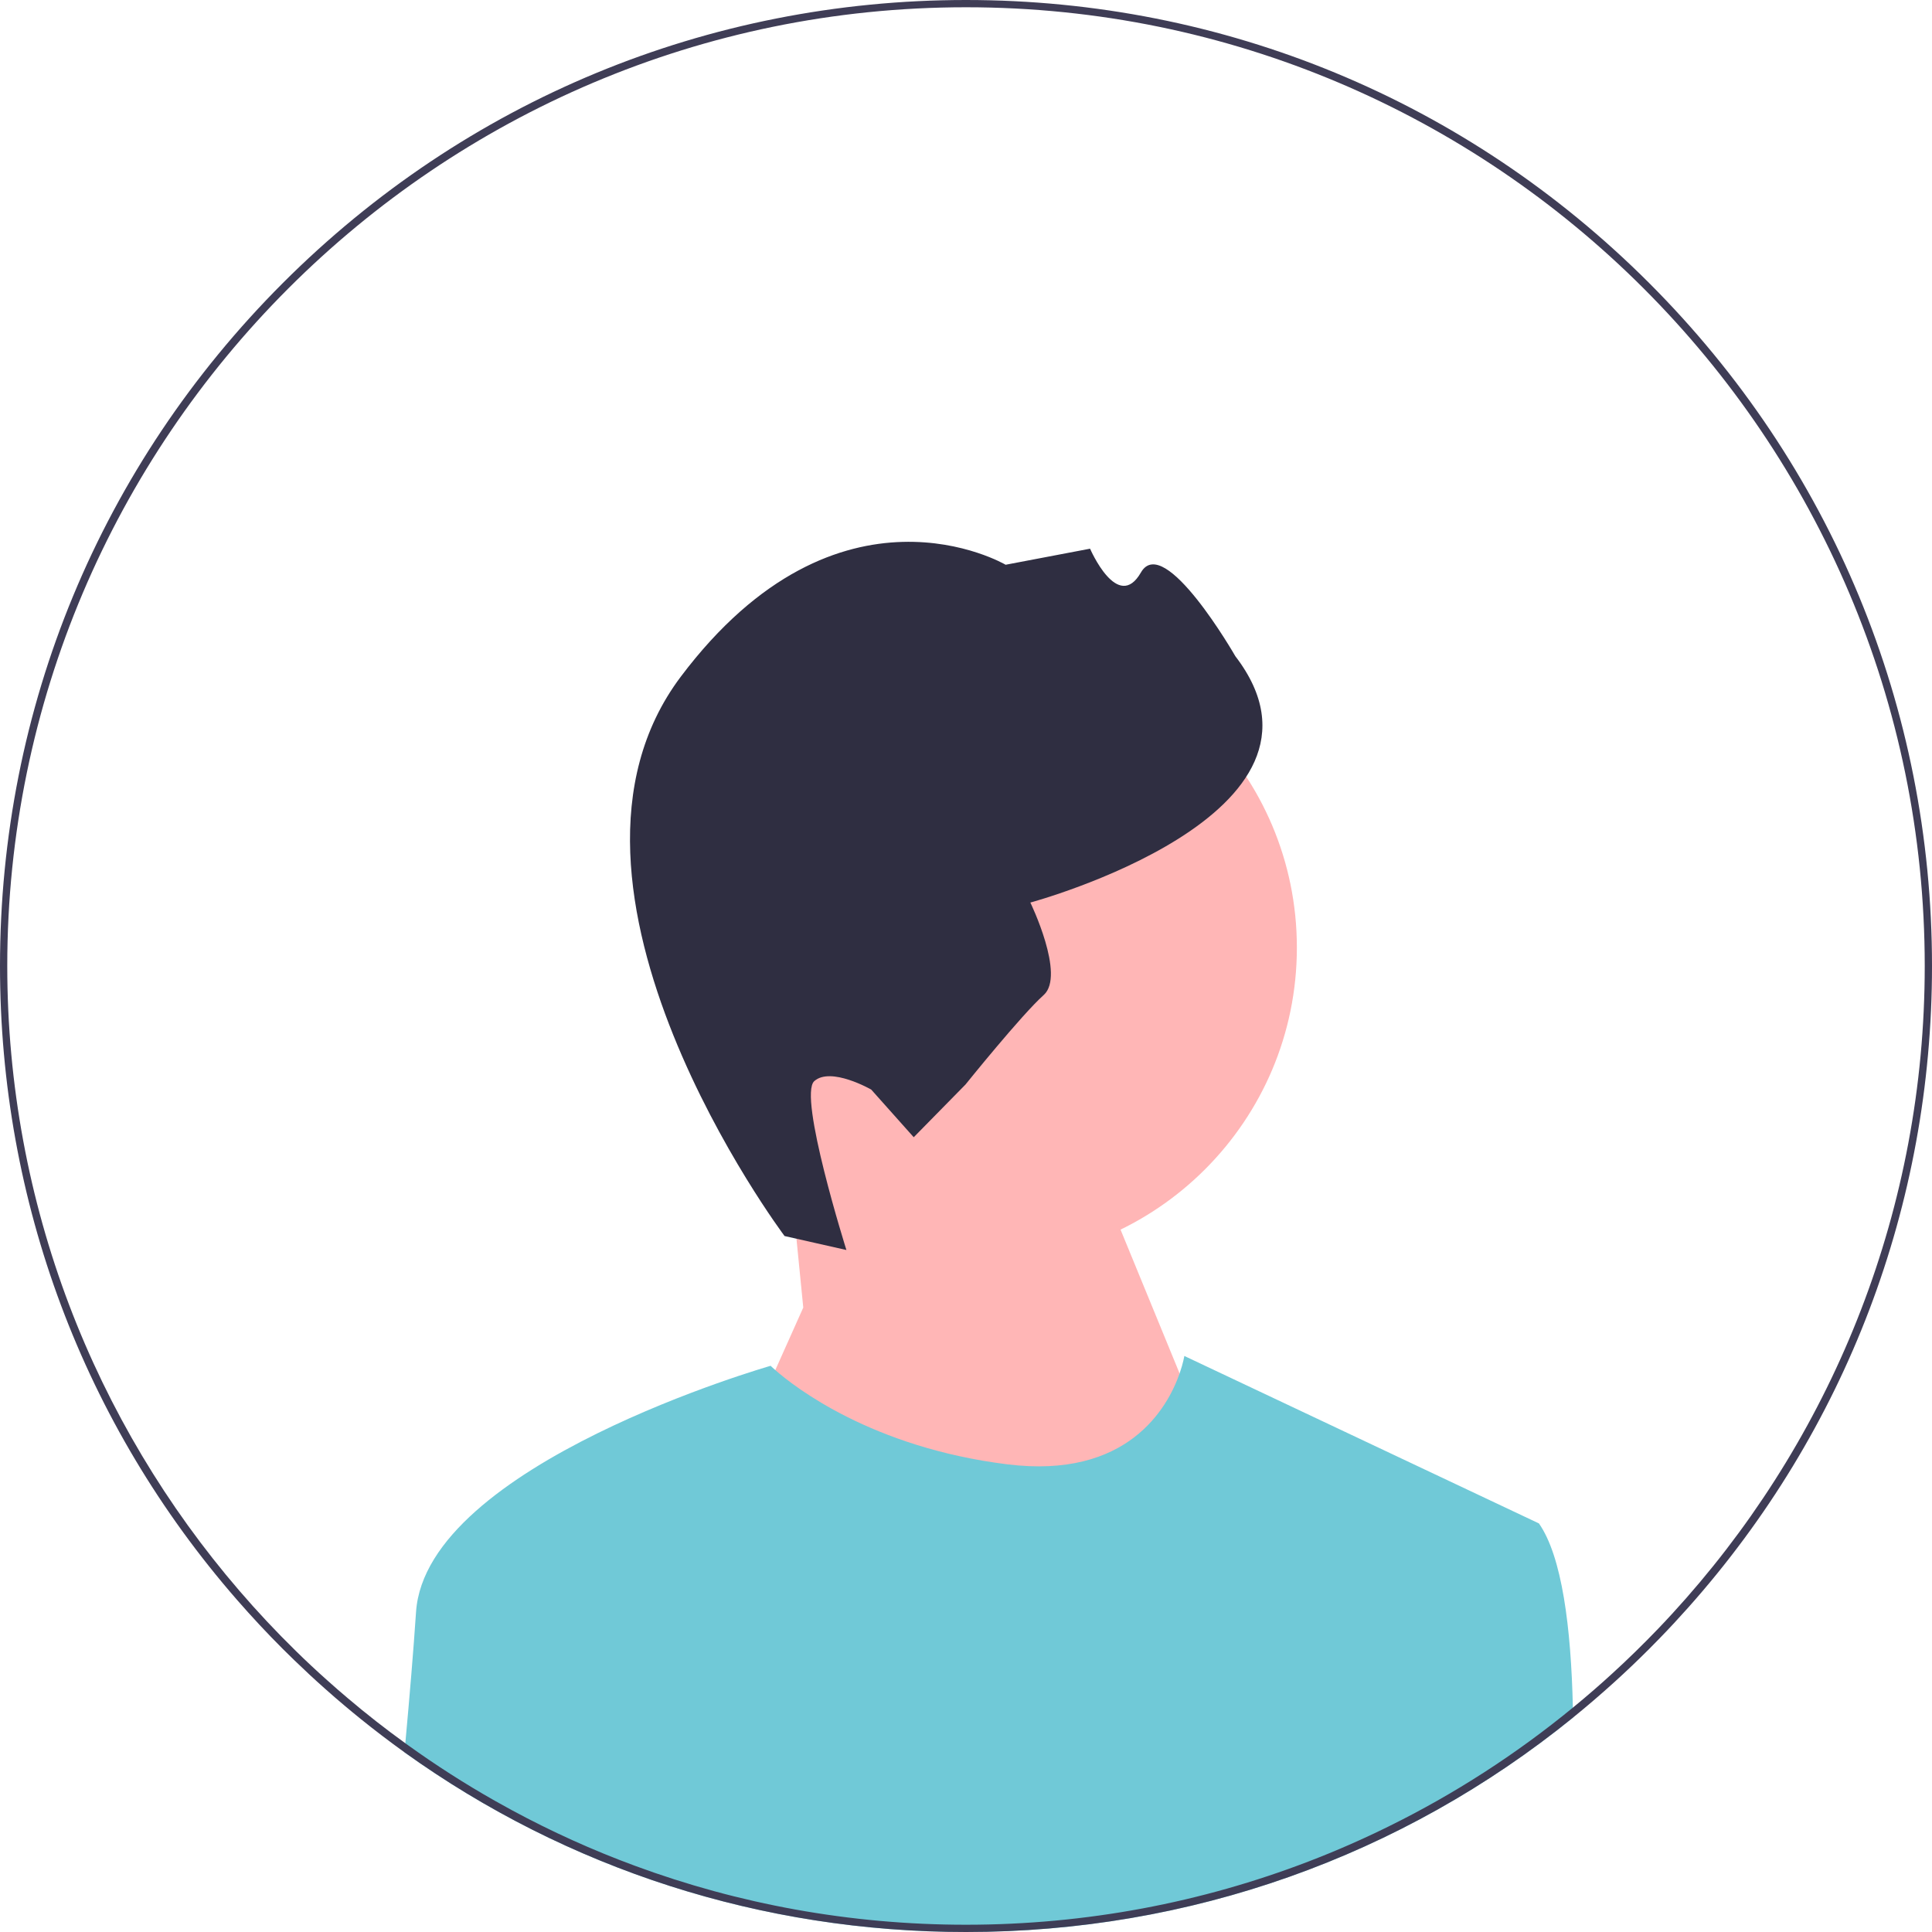
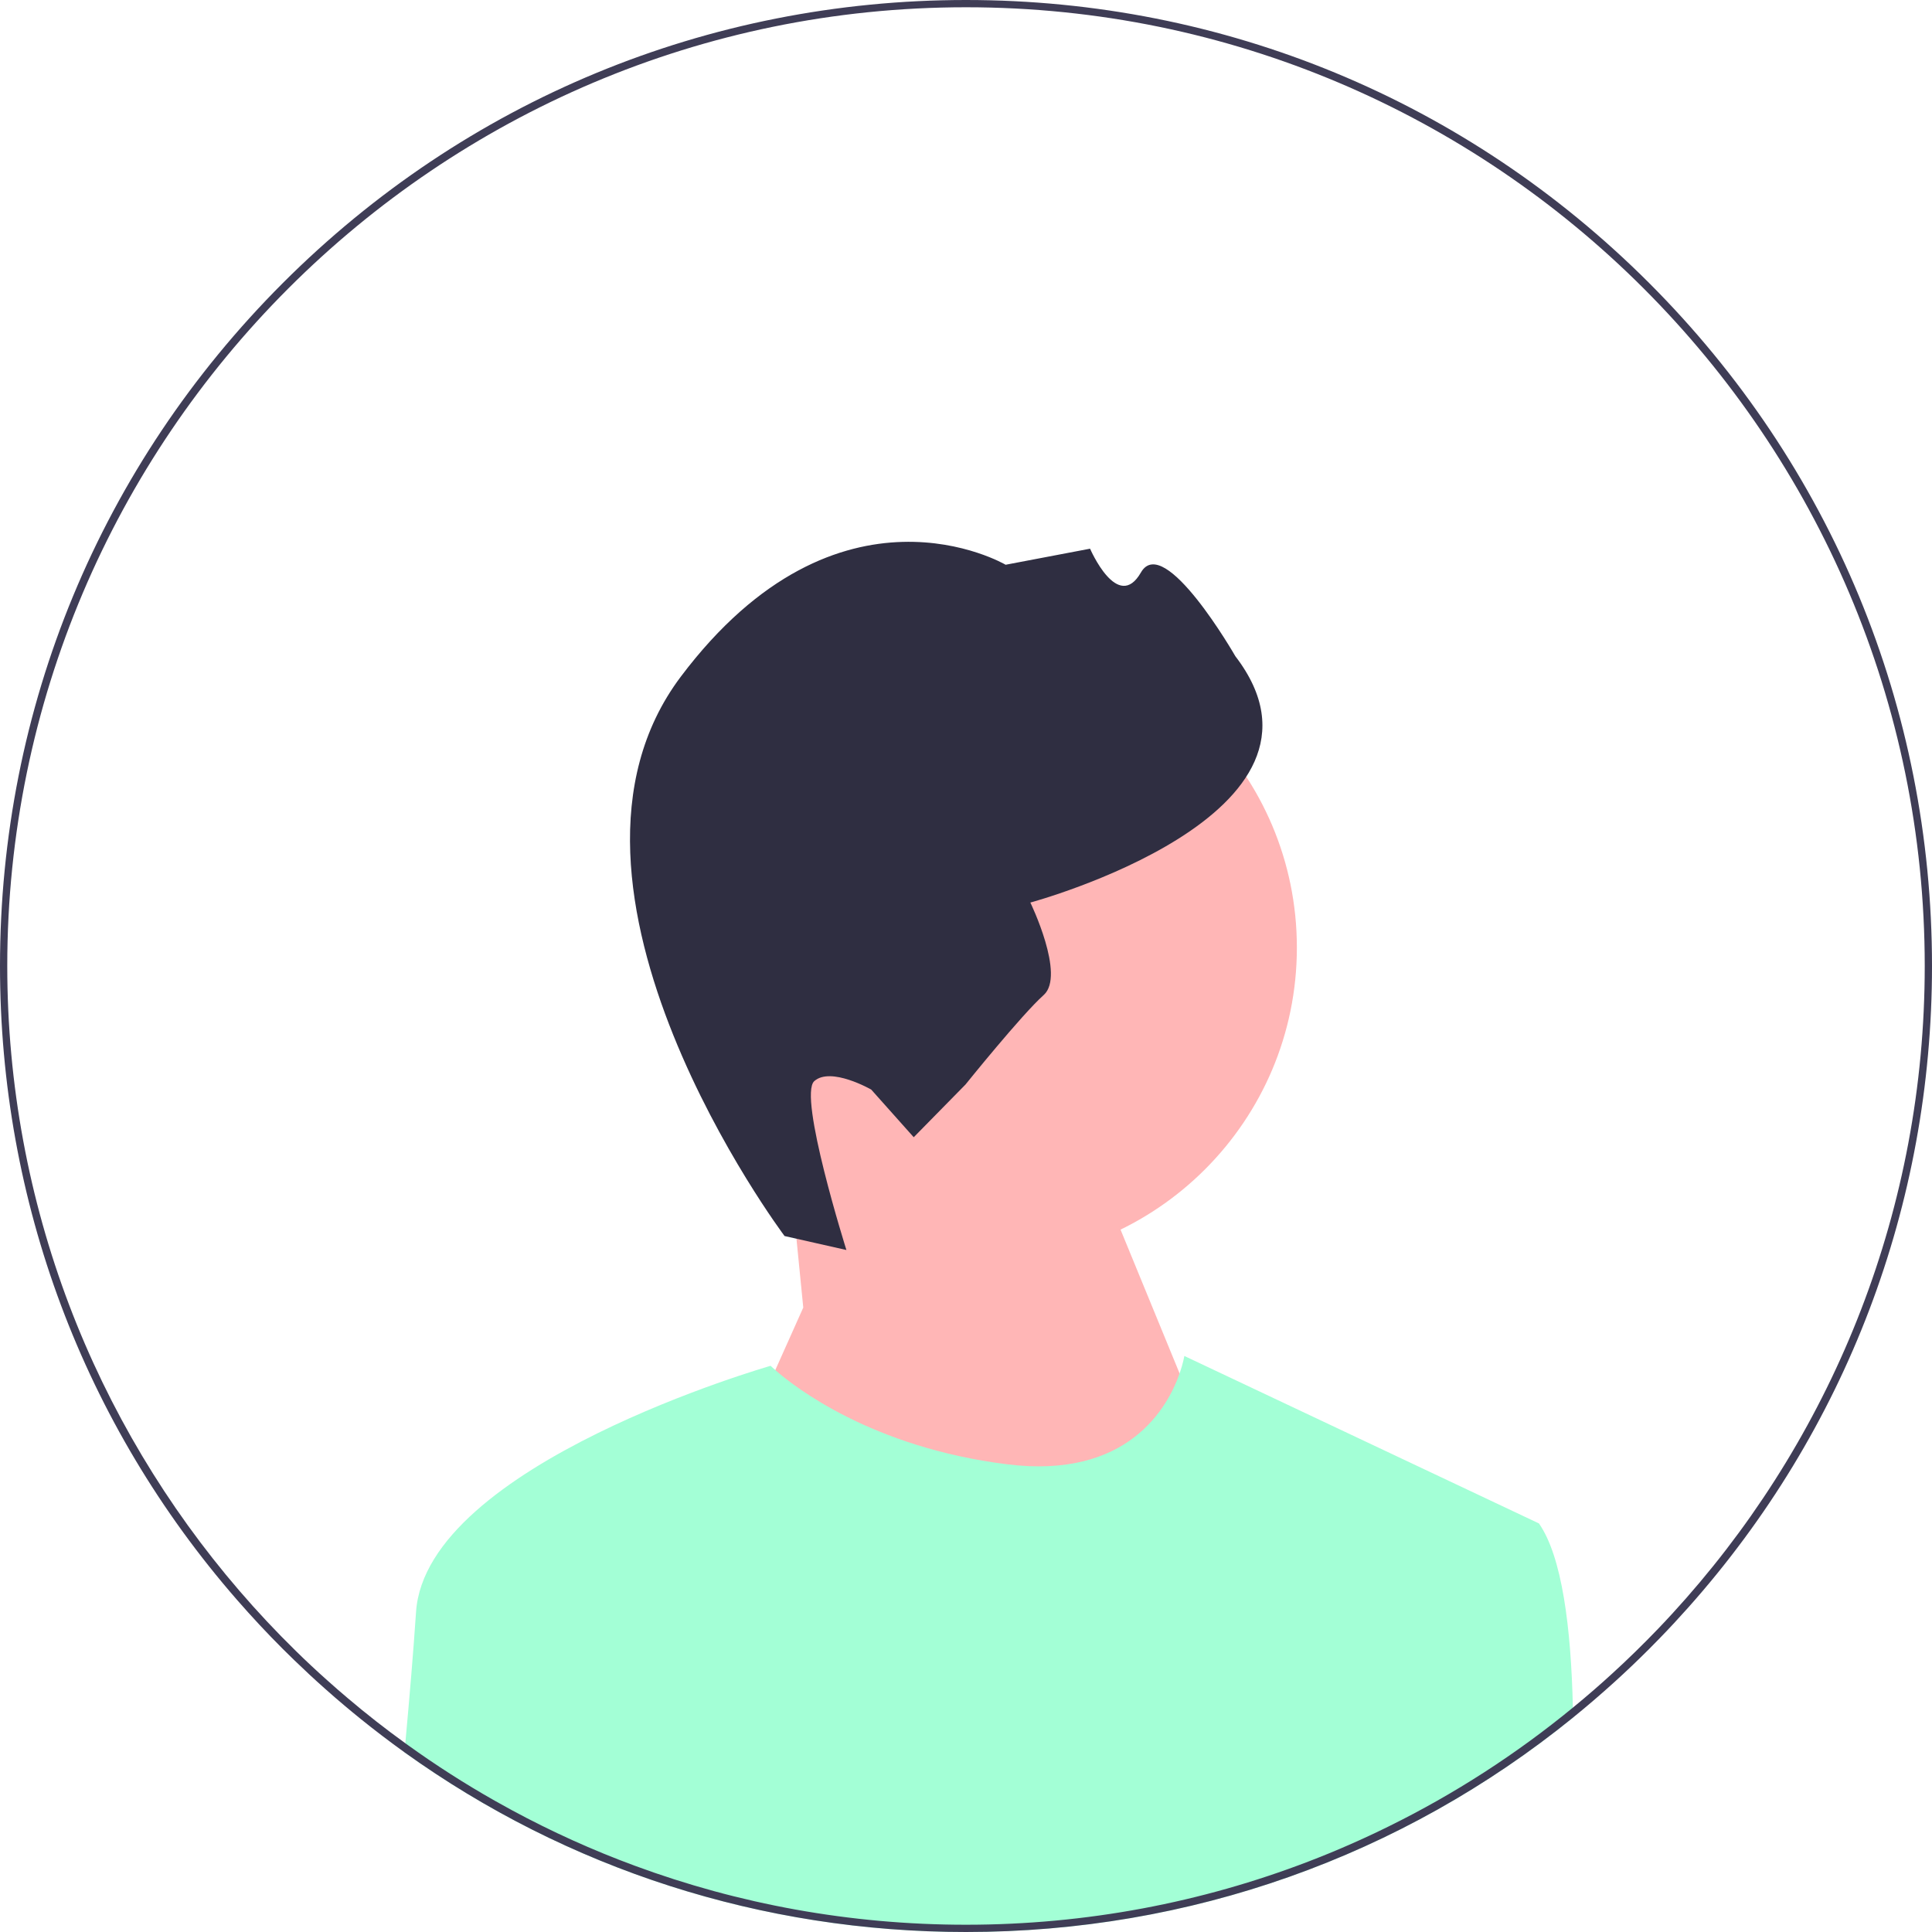
<svg xmlns="http://www.w3.org/2000/svg" width="532" height="532" viewBox="0 0 532 532" role="img" artist="Katerina Limpitsouni" source="https://undraw.co/">
  <circle cx="270.76" cy="260.934" r="86.349" fill="#ffb6b6" />
  <polygon points="221.19 360.052 217.289 320.618 295.19 306.052 341.19 418.052 261.19 510.052 204.19 398.052 221.19 360.052" fill="#ffb6b6" />
  <path d="m216.037,340.357l17.031,3.848s-13.388-42.455-8.844-46.508c4.544-4.053,15.68,2.333,15.68,2.333l11.702,13.12,14.254-14.512s15.475-19.242,21.534-24.646-3.673-25.464-3.673-25.464c0,0,89.892-24.239,56.443-67.84,0,0-19.611-34.185-25.997-23.049-6.386,11.136-14.002-6.55-14.002-6.55l-23.254,4.422s-45.894-27.06-89.453,30.83c-43.559,57.89,28.579,154.016,28.579,154.016h-0Z" fill="#2f2e41" />
-   <path d="m433.16,472.95c-47.19,38.26-105.57,59.05-167.16,59.05-56.24,0-109.81-17.34-154.62-49.48.08-.84.16-1.67.23-2.5,1.19-13,2.25-25.64,2.95-36.12,2.71-40.69,97.64-67.81,97.64-67.81,0,0,.43.43,1.29,1.18,5.24,4.6,26.51,21.28,63.81,25.94,33.26,4.16,44.21-15.57,47.52-25.02,1-2.88,1.3-4.81,1.3-4.81l97.64,46.11c6.37,9.1,8.86,28.7,9.35,50.73.02.91.04,1.81.05,2.73Z" fill="#70c9d7" />
+   <path d="m433.16,472.95c-47.19,38.26-105.57,59.05-167.16,59.05-56.24,0-109.81-17.34-154.62-49.48.08-.84.16-1.67.23-2.5,1.19-13,2.25-25.64,2.95-36.12,2.71-40.69,97.64-67.81,97.64-67.81,0,0,.43.43,1.29,1.18,5.24,4.6,26.51,21.28,63.81,25.94,33.26,4.16,44.21-15.57,47.52-25.02,1-2.88,1.3-4.81,1.3-4.81l97.64,46.11c6.37,9.1,8.86,28.7,9.35,50.73.02.91.04,1.81.05,2.73Z" fill="#A3FFD6" />
  <path d="m454.09,77.91C403.85,27.67,337.05,0,266,0S128.15,27.67,77.91,77.91C27.67,128.15,0,194.95,0,266c0,64.85,23.05,126.16,65.29,174.57,4.03,4.63,8.24,9.14,12.62,13.52,1.03,1.03,2.07,2.06,3.12,3.06,2.8,2.71,5.65,5.36,8.55,7.93,1.76,1.57,3.54,3.11,5.34,4.62,1.41,1.19,2.82,2.36,4.25,3.51.03.03.05.05.08.07,3.97,3.2,8.01,6.28,12.13,9.24,44.81,32.14,98.38,49.48,154.62,49.48,61.59,0,119.97-20.79,167.16-59.05,3.85-3.12,7.62-6.36,11.32-9.71,3.27-2.96,6.47-6.01,9.61-9.15.99-.99,1.98-1.99,2.95-3,2.7-2.78,5.32-5.61,7.88-8.48,43.37-48.72,67.08-110.84,67.08-176.61,0-71.05-27.67-137.85-77.91-188.09Zm10.18,362.21c-2.5,2.84-5.06,5.64-7.68,8.37-4.08,4.25-8.29,8.37-12.64,12.34-1.65,1.52-3.32,3-5.01,4.47-1.92,1.67-3.86,3.31-5.83,4.92-15.53,12.75-32.54,23.75-50.73,32.71-7.19,3.55-14.56,6.78-22.1,9.67-29.29,11.24-61.08,17.4-94.28,17.4-32.04,0-62.76-5.74-91.19-16.24-11.67-4.3-22.95-9.41-33.78-15.26-1.59-.86-3.17-1.73-4.74-2.62-8.26-4.68-16.25-9.79-23.92-15.31-.25-.18-.51-.37-.76-.55-5.46-3.94-10.77-8.09-15.9-12.45-1.88-1.59-3.74-3.2-5.57-4.85-2.98-2.65-5.9-5.38-8.75-8.18-5.4-5.29-10.56-10.8-15.49-16.53C26.09,391.77,2,331.65,2,266,2,120.43,120.43,2,266,2s264,118.43,264,264c0,66.66-24.83,127.62-65.73,174.12Z" fill="#3f3d56" />
</svg>
